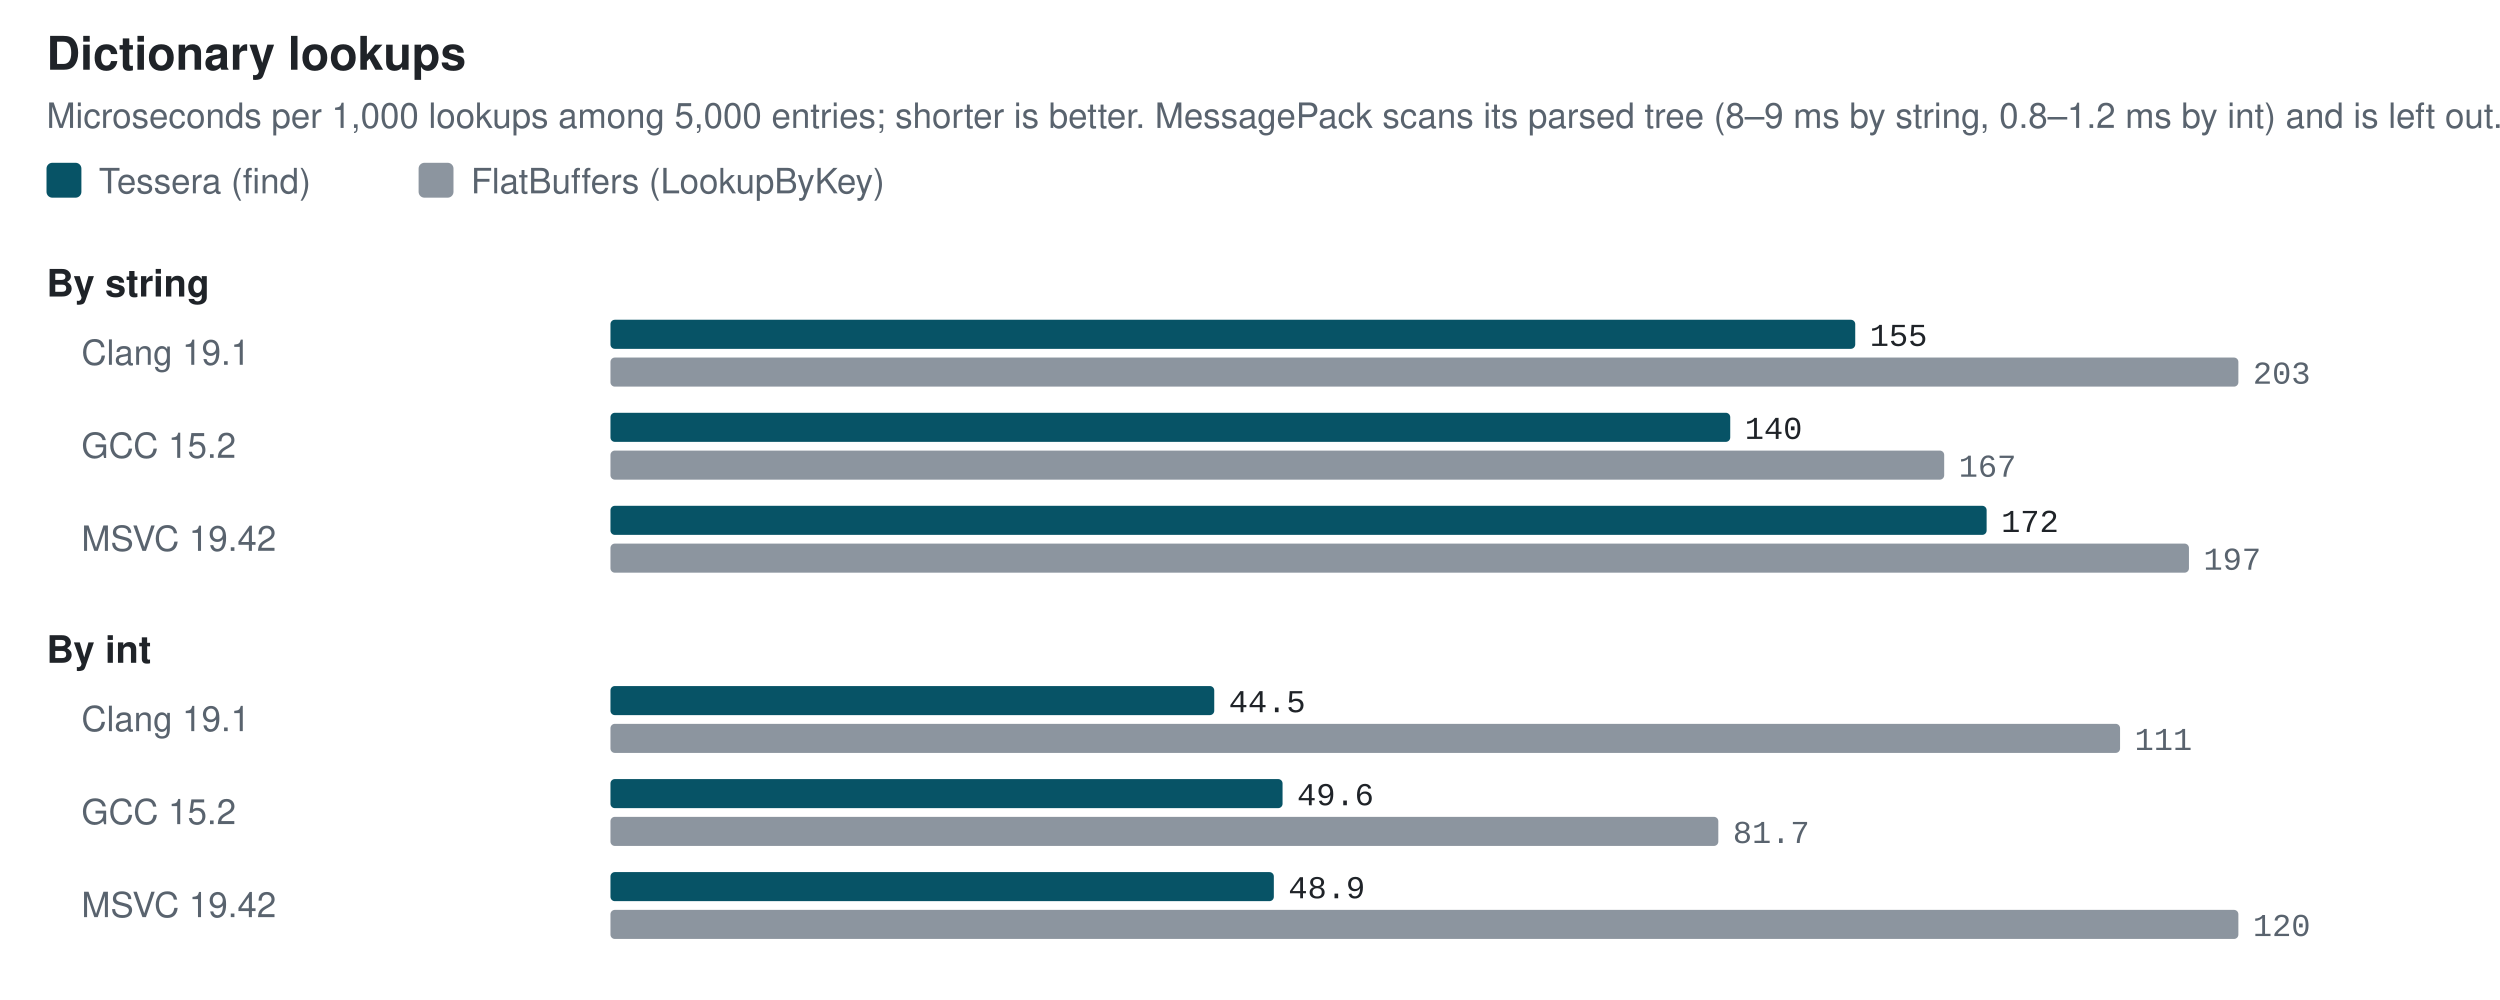
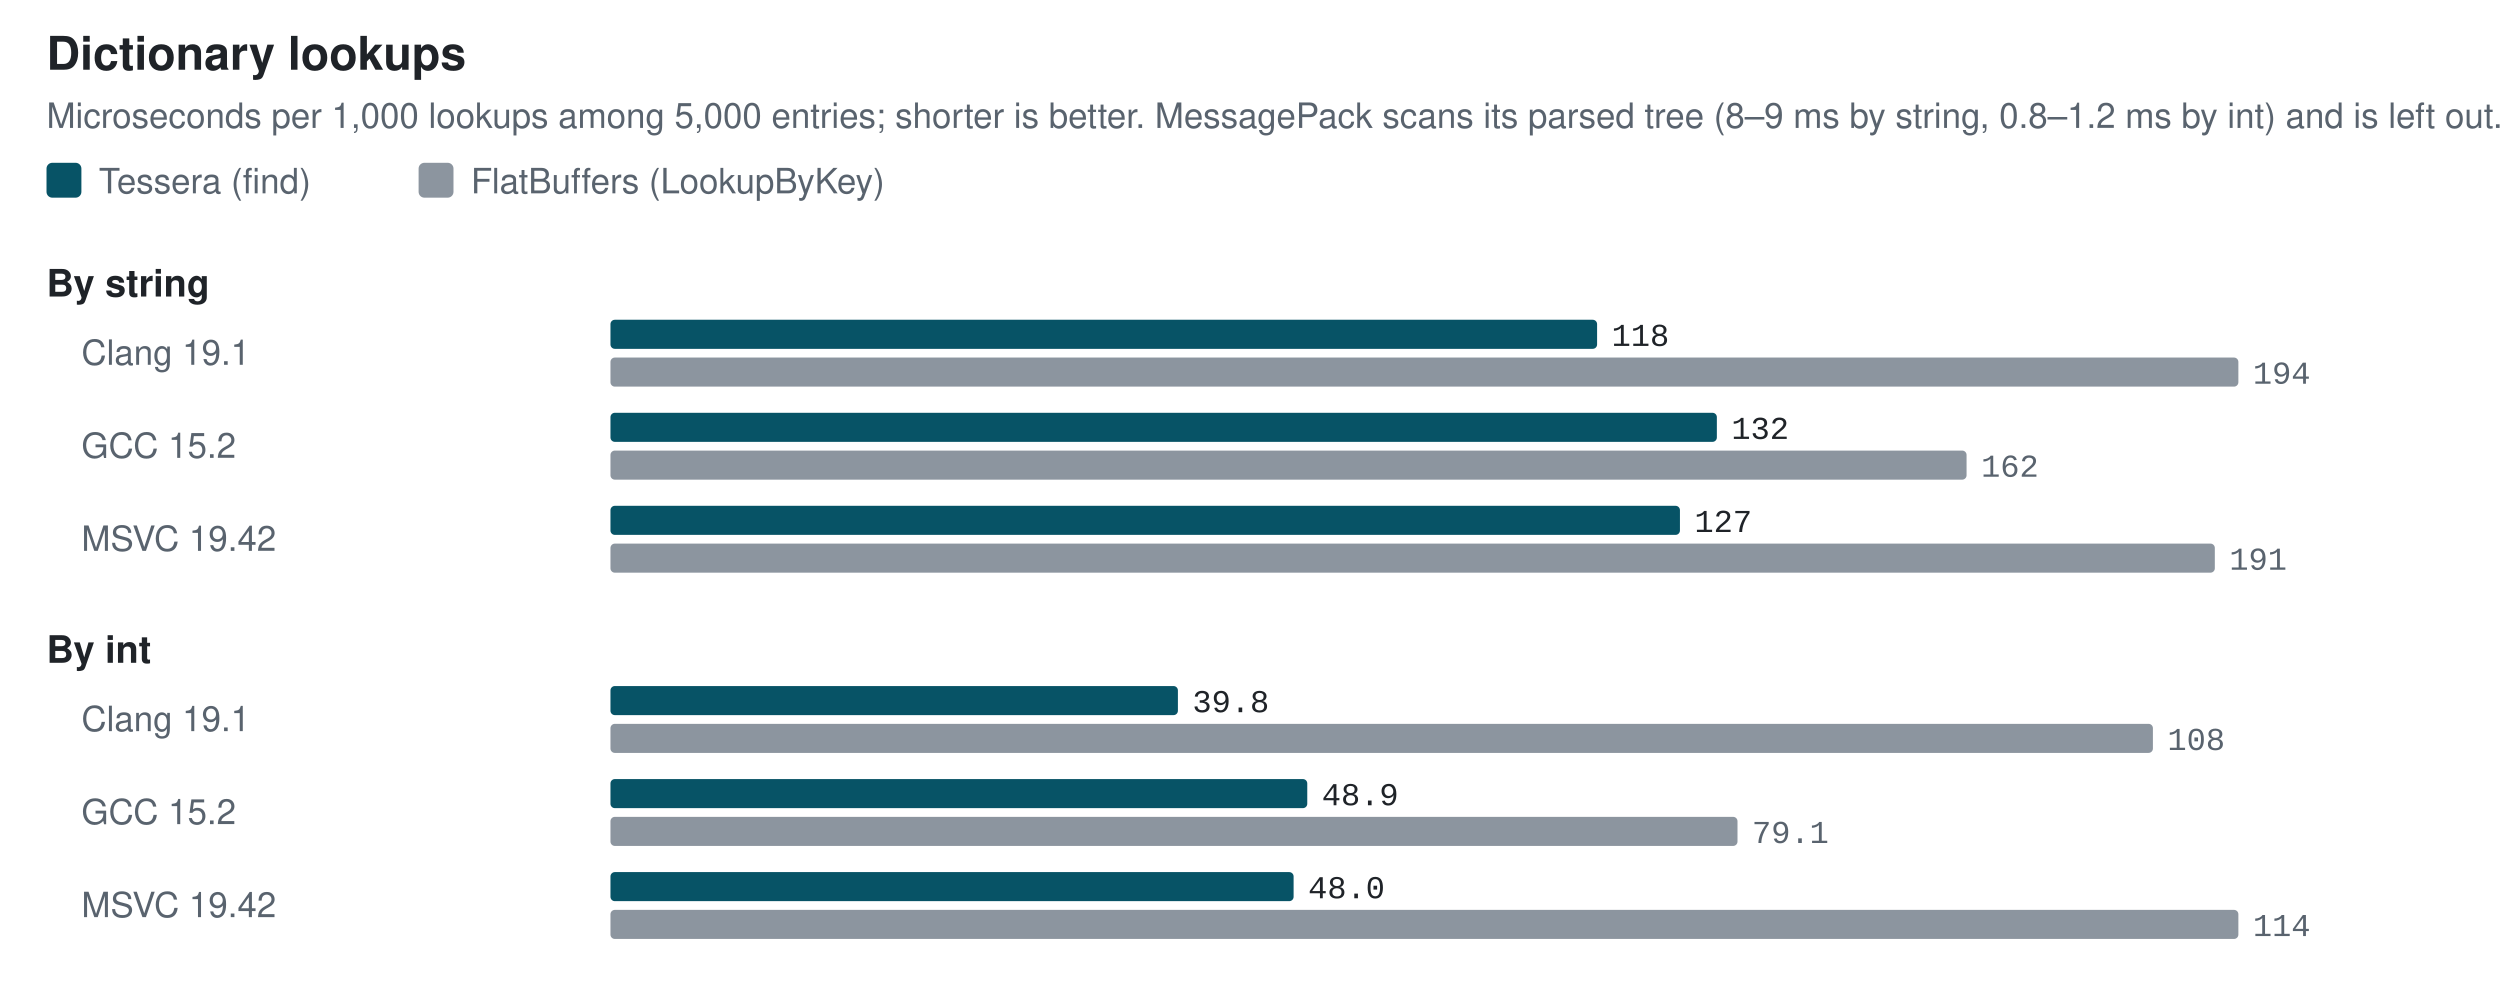
<svg xmlns="http://www.w3.org/2000/svg" width="860" height="344" viewBox="0 0 860 344" font-family="-apple-system, BlinkMacSystemFont, 'Segoe UI', Helvetica, Arial, sans-serif">
  <text x="16" y="24" fill="#1f2328" font-size="16" text-anchor="start" font-weight="600">Dictionary lookups</text>
  <text x="16" y="44" fill="#59636e" font-size="12" text-anchor="start">Microseconds per 1,000 lookups among 5,000 entries; shorter is better. MessagePack scans its parsed tree (8–9 ms by string, 0.8–1.2 ms by int) and is left out.</text>
  <rect x="16" y="56" width="12" height="12" rx="2" fill="#075366" />
  <text x="34" y="66.5" fill="#59636e" font-size="12" text-anchor="start">Tessera (find)</text>
  <rect x="144" y="56" width="12" height="12" rx="2" fill="#8c959f" />
  <text x="162" y="66.5" fill="#59636e" font-size="12" text-anchor="start">FlatBuffers (LookupByKey)</text>
  <text x="16" y="102" fill="#1f2328" font-size="13" text-anchor="start" font-weight="600">By string</text>
  <text x="28" y="125.5" fill="#59636e" font-size="12" text-anchor="start">Clang 19.1</text>
-   <rect x="210" y="110" width="428.2" height="10" rx="1.5" fill="#075366" />
-   <text x="643.2" y="119" fill="#1f2328" font-size="11" text-anchor="start" font-family="ui-monospace, SFMono-Regular, Consolas, 'Liberation Mono', monospace">155</text>
+   <rect x="210" y="110" width="339.4" height="10" rx="1.5" fill="#075366" />
+   <text x="554.4" y="119" fill="#1f2328" font-size="11" text-anchor="start" font-family="ui-monospace, SFMono-Regular, Consolas, 'Liberation Mono', monospace">118</text>
  <rect x="210" y="123" width="560" height="10" rx="1.5" fill="#8c959f" />
-   <text x="775" y="132" fill="#59636e" font-size="11" text-anchor="start" font-family="ui-monospace, SFMono-Regular, Consolas, 'Liberation Mono', monospace">203</text>
+   <text x="775" y="132" fill="#59636e" font-size="11" text-anchor="start" font-family="ui-monospace, SFMono-Regular, Consolas, 'Liberation Mono', monospace">194</text>
  <text x="28" y="157.5" fill="#59636e" font-size="12" text-anchor="start">GCC 15.2</text>
-   <rect x="210" y="142" width="385.2" height="10" rx="1.5" fill="#075366" />
-   <text x="600.2" y="151" fill="#1f2328" font-size="11" text-anchor="start" font-family="ui-monospace, SFMono-Regular, Consolas, 'Liberation Mono', monospace">140</text>
-   <rect x="210" y="155" width="458.8" height="10" rx="1.5" fill="#8c959f" />
-   <text x="673.8" y="164" fill="#59636e" font-size="11" text-anchor="start" font-family="ui-monospace, SFMono-Regular, Consolas, 'Liberation Mono', monospace">167</text>
+   <rect x="210" y="142" width="380.6" height="10" rx="1.5" fill="#075366" />
+   <text x="595.6" y="151" fill="#1f2328" font-size="11" text-anchor="start" font-family="ui-monospace, SFMono-Regular, Consolas, 'Liberation Mono', monospace">132</text>
+   <rect x="210" y="155" width="466.5" height="10" rx="1.5" fill="#8c959f" />
+   <text x="681.5" y="164" fill="#59636e" font-size="11" text-anchor="start" font-family="ui-monospace, SFMono-Regular, Consolas, 'Liberation Mono', monospace">162</text>
  <text x="28" y="189.5" fill="#59636e" font-size="12" text-anchor="start">MSVC 19.42</text>
-   <rect x="210" y="174" width="473.4" height="10" rx="1.5" fill="#075366" />
-   <text x="688.4" y="183" fill="#1f2328" font-size="11" text-anchor="start" font-family="ui-monospace, SFMono-Regular, Consolas, 'Liberation Mono', monospace">172</text>
-   <rect x="210" y="187" width="543" height="10" rx="1.5" fill="#8c959f" />
-   <text x="758" y="196" fill="#59636e" font-size="11" text-anchor="start" font-family="ui-monospace, SFMono-Regular, Consolas, 'Liberation Mono', monospace">197</text>
+   <rect x="210" y="174" width="367.9" height="10" rx="1.5" fill="#075366" />
+   <text x="582.9" y="183" fill="#1f2328" font-size="11" text-anchor="start" font-family="ui-monospace, SFMono-Regular, Consolas, 'Liberation Mono', monospace">127</text>
+   <rect x="210" y="187" width="551.9" height="10" rx="1.5" fill="#8c959f" />
+   <text x="766.9" y="196" fill="#59636e" font-size="11" text-anchor="start" font-family="ui-monospace, SFMono-Regular, Consolas, 'Liberation Mono', monospace">191</text>
  <text x="16" y="228" fill="#1f2328" font-size="13" text-anchor="start" font-weight="600">By int</text>
  <text x="28" y="251.5" fill="#59636e" font-size="12" text-anchor="start">Clang 19.1</text>
-   <rect x="210" y="236" width="207.7" height="10" rx="1.5" fill="#075366" />
-   <text x="422.7" y="245" fill="#1f2328" font-size="11" text-anchor="start" font-family="ui-monospace, SFMono-Regular, Consolas, 'Liberation Mono', monospace">44.5</text>
-   <rect x="210" y="249" width="519.3" height="10" rx="1.5" fill="#8c959f" />
-   <text x="734.3" y="258" fill="#59636e" font-size="11" text-anchor="start" font-family="ui-monospace, SFMono-Regular, Consolas, 'Liberation Mono', monospace">111</text>
+   <rect x="210" y="236" width="195.2" height="10" rx="1.5" fill="#075366" />
+   <text x="410.2" y="245" fill="#1f2328" font-size="11" text-anchor="start" font-family="ui-monospace, SFMono-Regular, Consolas, 'Liberation Mono', monospace">39.8</text>
+   <rect x="210" y="249" width="530.6" height="10" rx="1.5" fill="#8c959f" />
+   <text x="745.6" y="258" fill="#59636e" font-size="11" text-anchor="start" font-family="ui-monospace, SFMono-Regular, Consolas, 'Liberation Mono', monospace">108</text>
  <text x="28" y="283.5" fill="#59636e" font-size="12" text-anchor="start">GCC 15.2</text>
-   <rect x="210" y="268" width="231.2" height="10" rx="1.5" fill="#075366" />
-   <text x="446.2" y="277" fill="#1f2328" font-size="11" text-anchor="start" font-family="ui-monospace, SFMono-Regular, Consolas, 'Liberation Mono', monospace">49.6</text>
-   <rect x="210" y="281" width="381.1" height="10" rx="1.5" fill="#8c959f" />
-   <text x="596.1" y="290" fill="#59636e" font-size="11" text-anchor="start" font-family="ui-monospace, SFMono-Regular, Consolas, 'Liberation Mono', monospace">81.7</text>
+   <rect x="210" y="268" width="239.7" height="10" rx="1.5" fill="#075366" />
+   <text x="454.7" y="277" fill="#1f2328" font-size="11" text-anchor="start" font-family="ui-monospace, SFMono-Regular, Consolas, 'Liberation Mono', monospace">48.9</text>
+   <rect x="210" y="281" width="387.7" height="10" rx="1.5" fill="#8c959f" />
+   <text x="602.7" y="290" fill="#59636e" font-size="11" text-anchor="start" font-family="ui-monospace, SFMono-Regular, Consolas, 'Liberation Mono', monospace">79.1</text>
  <text x="28" y="315.5" fill="#59636e" font-size="12" text-anchor="start">MSVC 19.42</text>
-   <rect x="210" y="300" width="228.2" height="10" rx="1.5" fill="#075366" />
-   <text x="443.2" y="309" fill="#1f2328" font-size="11" text-anchor="start" font-family="ui-monospace, SFMono-Regular, Consolas, 'Liberation Mono', monospace">48.9</text>
+   <rect x="210" y="300" width="235" height="10" rx="1.5" fill="#075366" />
+   <text x="450" y="309" fill="#1f2328" font-size="11" text-anchor="start" font-family="ui-monospace, SFMono-Regular, Consolas, 'Liberation Mono', monospace">48.0</text>
  <rect x="210" y="313" width="560" height="10" rx="1.5" fill="#8c959f" />
-   <text x="775" y="322" fill="#59636e" font-size="11" text-anchor="start" font-family="ui-monospace, SFMono-Regular, Consolas, 'Liberation Mono', monospace">120</text>
+   <text x="775" y="322" fill="#59636e" font-size="11" text-anchor="start" font-family="ui-monospace, SFMono-Regular, Consolas, 'Liberation Mono', monospace">114</text>
</svg>
